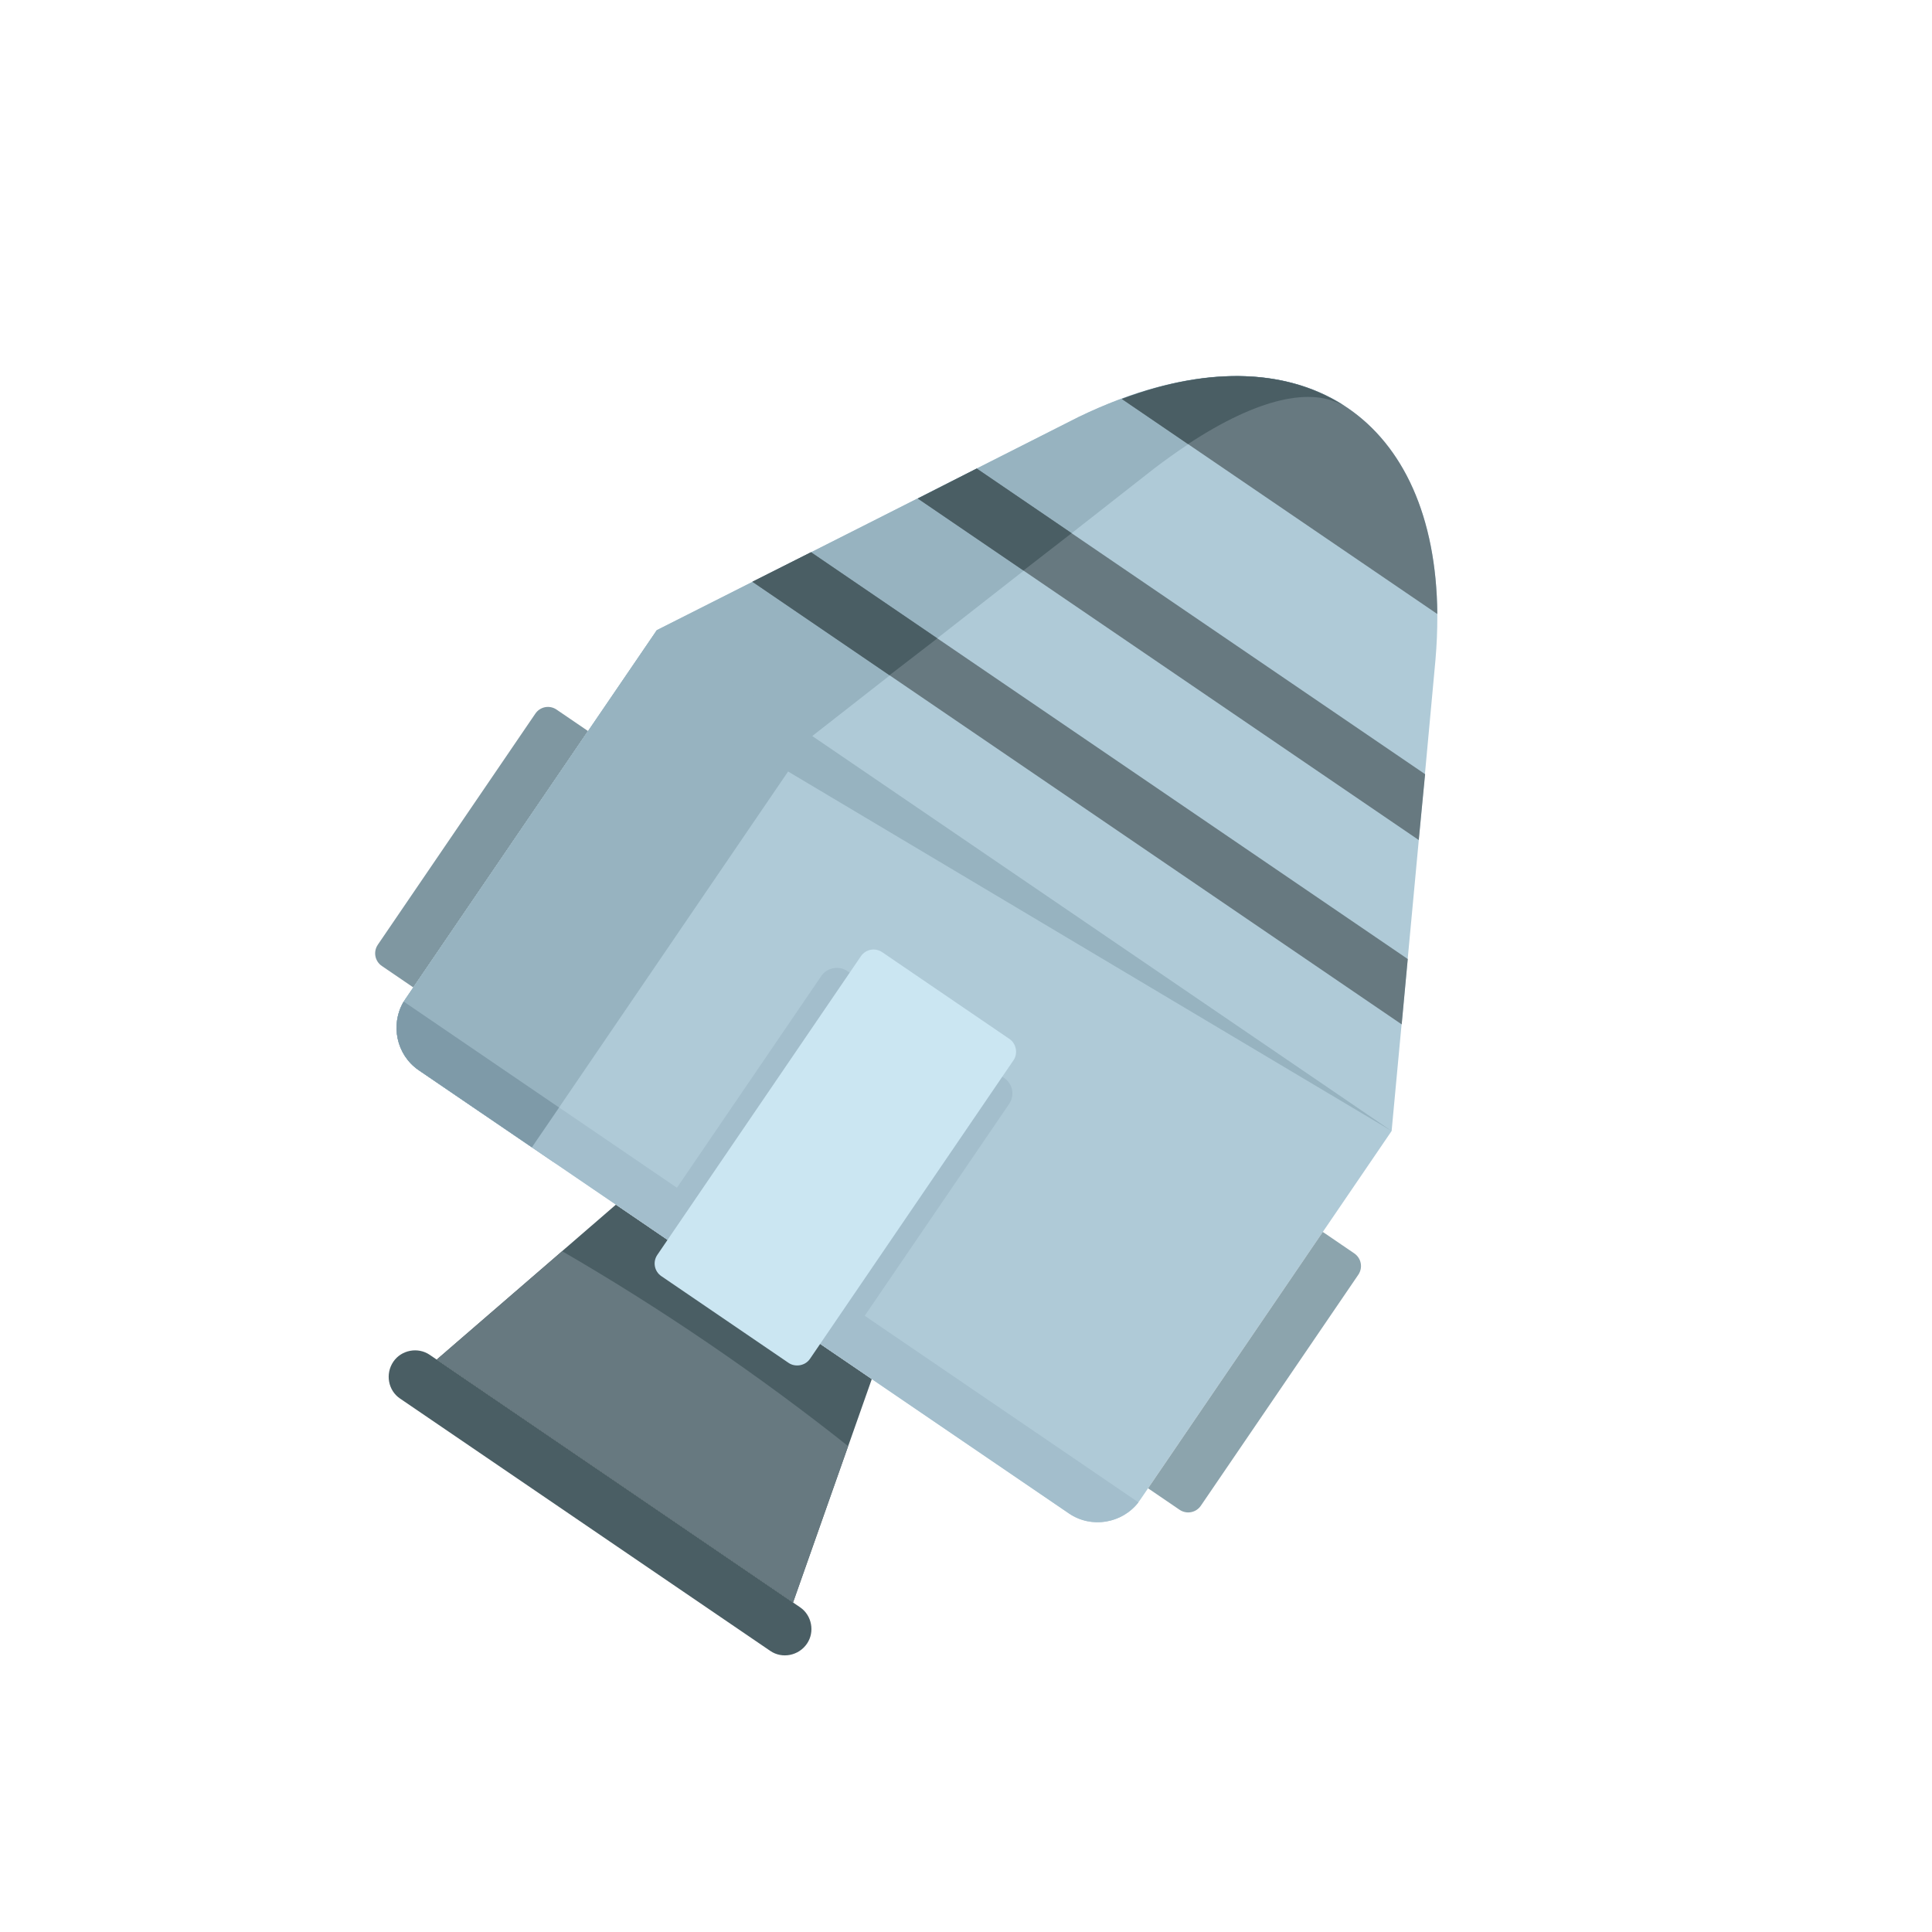
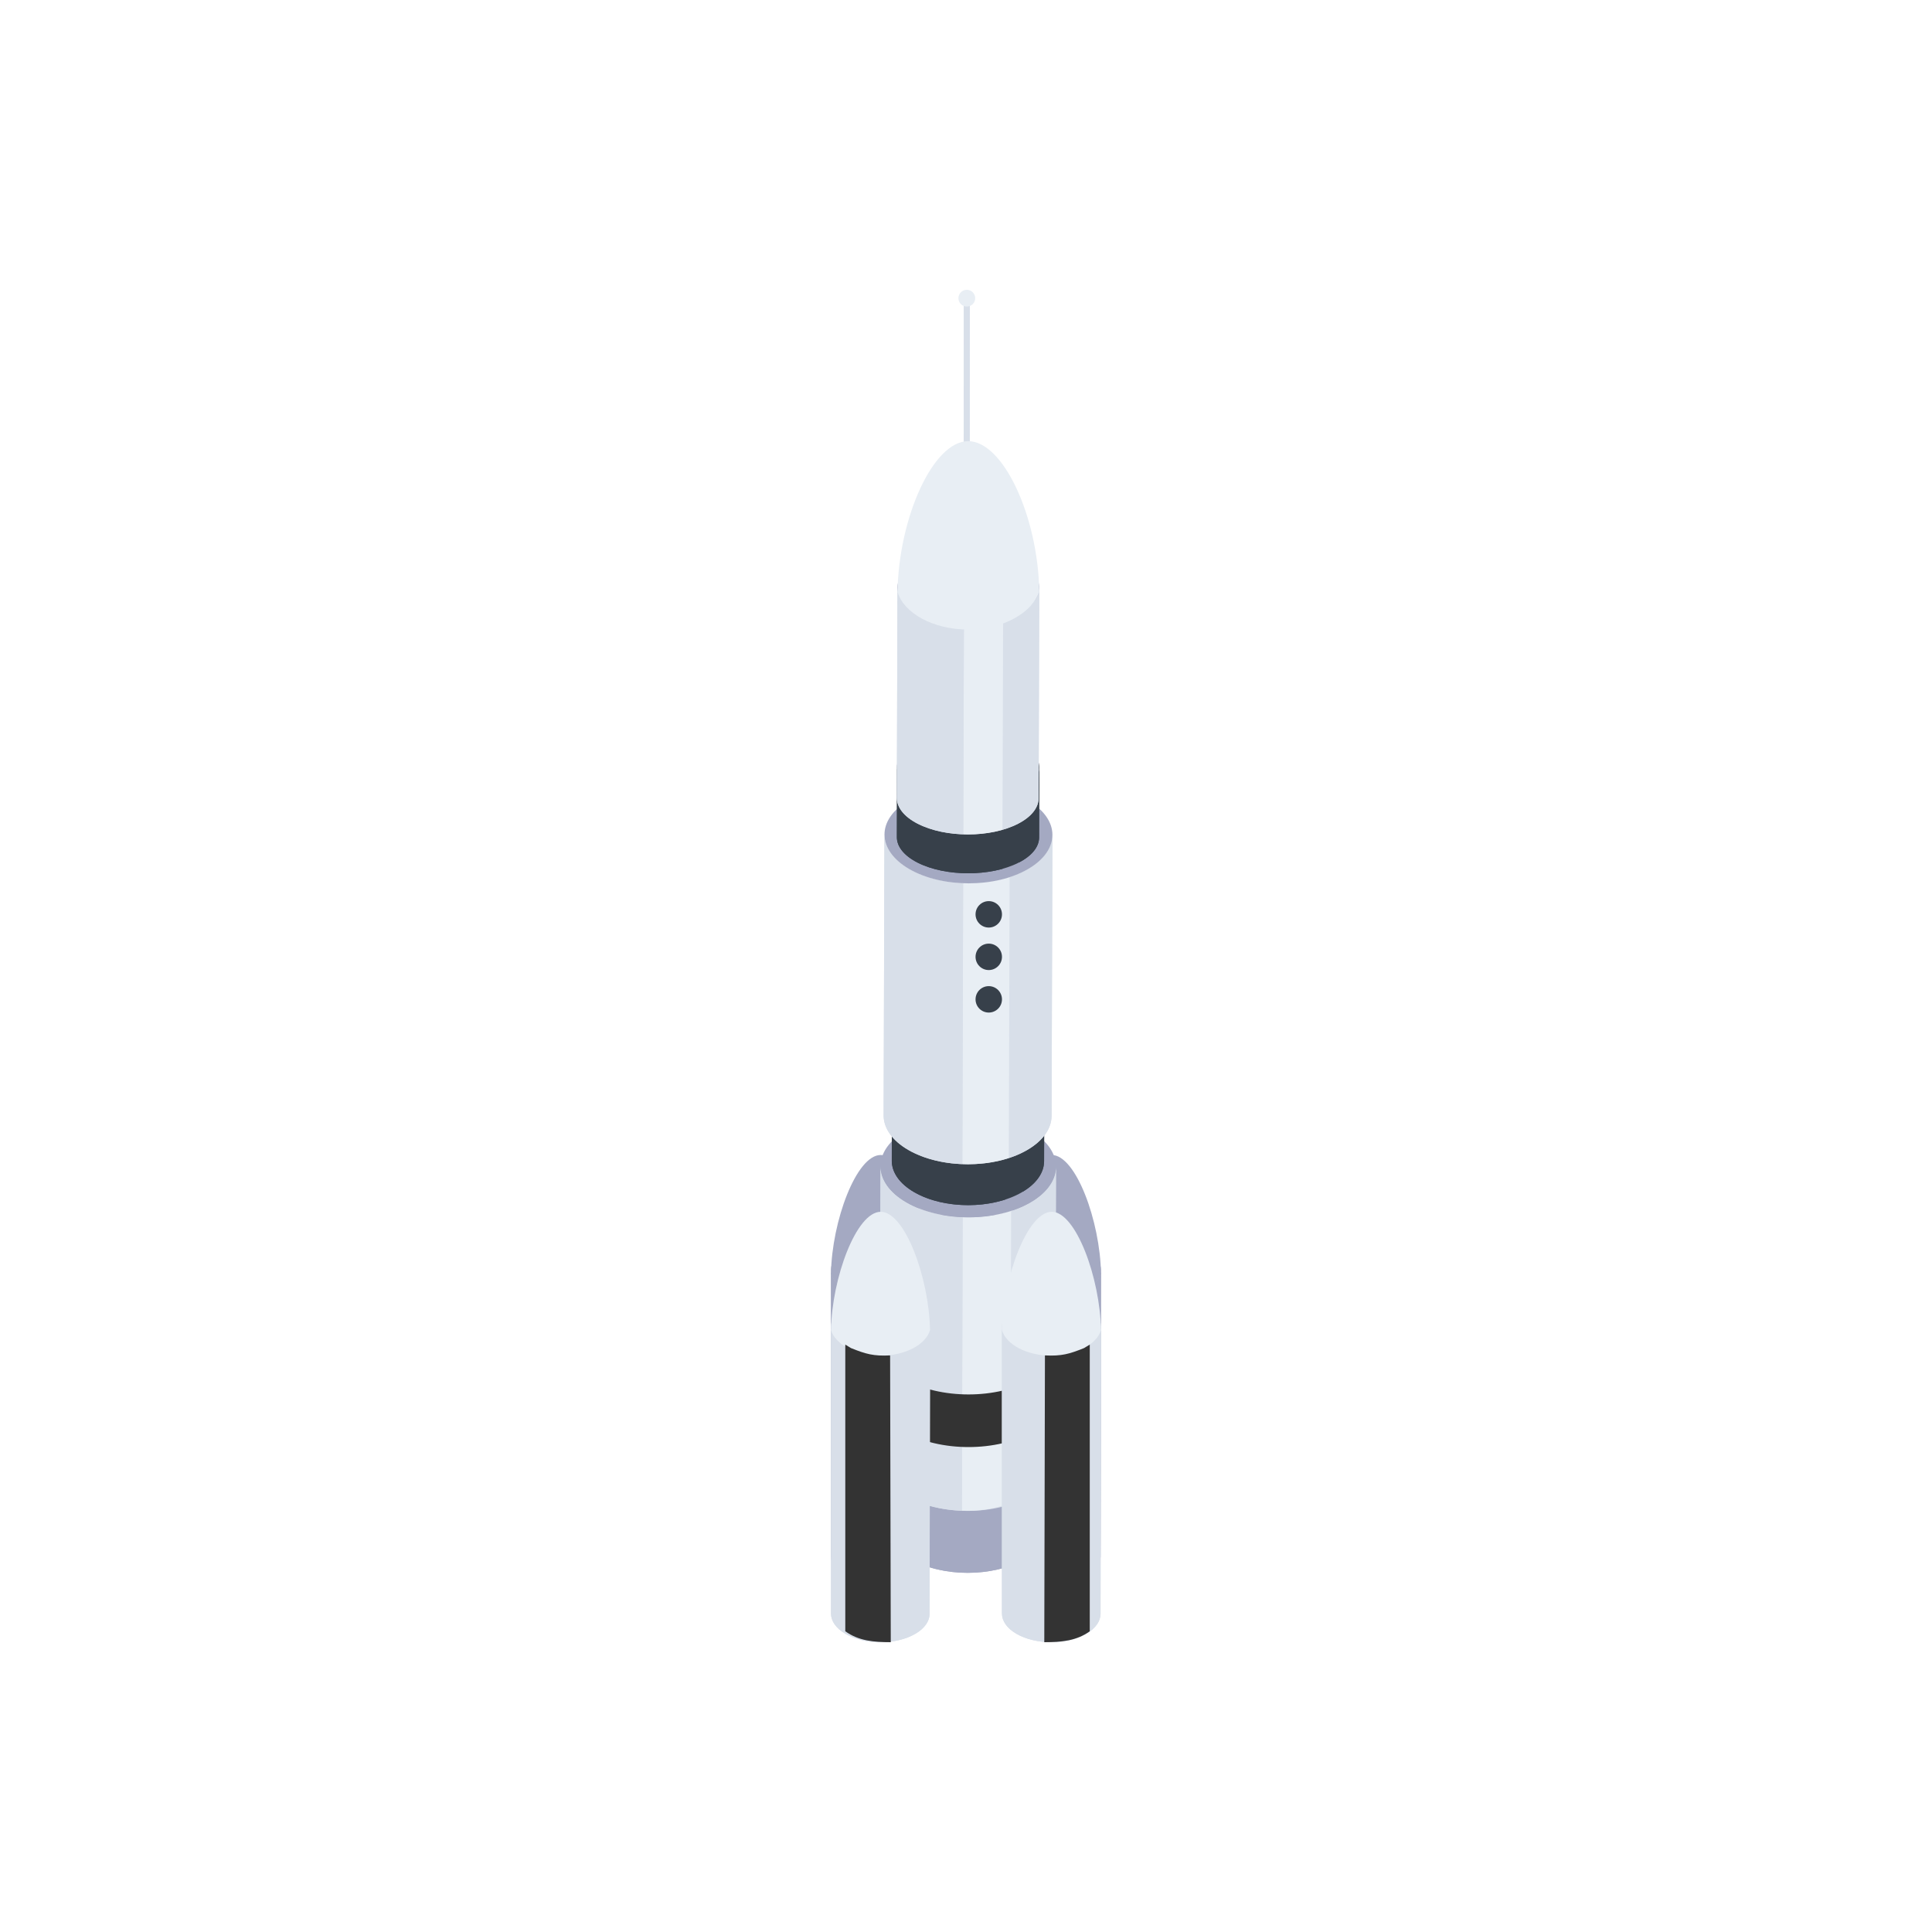
- <svg xmlns="http://www.w3.org/2000/svg" version="1.1" id="Layer_1" x="0px" y="0px" viewBox="0 0 500 500" style="enable-background:new 0 0 500 500;" xml:space="preserve">
+ <svg xmlns="http://www.w3.org/2000/svg" xmlns:xlink="http://www.w3.org/1999/xlink" version="1.1" id="Layer_1" x="0px" y="0px" viewBox="0 0 500 500" style="enable-background:new 0 0 500 500;" xml:space="preserve">
  <style type="text/css">
- 	.st0{fill-rule:evenodd;clip-rule:evenodd;fill:#4A5E64;}
- 	.st1{fill-rule:evenodd;clip-rule:evenodd;fill:#677980;}
- 	.st2{fill-rule:evenodd;clip-rule:evenodd;fill:#7F97A1;}
- 	.st3{fill-rule:evenodd;clip-rule:evenodd;fill:#AFCAD7;}
- 	.st4{fill-rule:evenodd;clip-rule:evenodd;fill:#97B3C0;}
- 	.st5{fill:#677980;}
- 	.st6{fill:#4A5E64;}
- 	.st7{fill-rule:evenodd;clip-rule:evenodd;fill:#A3BECC;}
- 	.st8{fill-rule:evenodd;clip-rule:evenodd;fill:#7E9AA8;}
- 	.st9{fill-rule:evenodd;clip-rule:evenodd;fill:#CBE6F2;}
- 	.st10{fill-rule:evenodd;clip-rule:evenodd;fill:#8CA4AD;}
+ 	.st0{enable-background:new    ;}
+ 	.st1{clip-path:url(#SVGID_2_);enable-background:new    ;}
+ 	.st2{fill:#A4A9C2;}
+ 	.st3{fill-rule:evenodd;clip-rule:evenodd;fill:#A4A9C2;}
+ 	.st4{clip-path:url(#SVGID_4_);enable-background:new    ;}
+ 	.st5{clip-path:url(#SVGID_6_);enable-background:new    ;}
+ 	.st6{fill:#D8DFE9;}
+ 	.st7{fill:#E8EEF4;}
+ 	.st8{clip-path:url(#SVGID_8_);enable-background:new    ;}
+ 	.st9{fill:#37404A;}
+ 	.st10{clip-path:url(#SVGID_10_);enable-background:new    ;}
+ 	.st11{fill:#333333;}
+ 	.st12{clip-path:url(#SVGID_12_);enable-background:new    ;}
+ 	.st13{fill-rule:evenodd;clip-rule:evenodd;fill:#E8EEF4;}
+ 	.st14{clip-path:url(#SVGID_14_);enable-background:new    ;}
+ 	.st15{clip-path:url(#SVGID_16_);enable-background:new    ;}
+ 	.st16{clip-path:url(#SVGID_18_);enable-background:new    ;}
+ 	.st17{fill-rule:evenodd;clip-rule:evenodd;fill:#37404A;}
</style>
  <g>
-     <polygon class="st0" points="192.45,334.29 192.45,334.29 159.4,311.76 113.02,351.86 159.07,383.26 159.07,383.26 205.24,414.73    225.62,356.9  " />
-     <path class="st1" d="M145.49,323.81l-32.47,28.05l46.05,31.39l0,0l46.17,31.48l14.25-40.48c-11.08-8.8-23.27-17.82-36.15-26.6   C170.46,338.87,157.74,330.91,145.49,323.81L145.49,323.81z" />
-     <path class="st2" d="M144.05,183.65l8.14,5.55l-44.81,65.74c-0.17,0.24-0.25,0.36-0.41,0.61l-8.14-5.55   c-1.82-1.24-2.29-3.69-1.04-5.52l40.75-59.78C139.77,182.87,142.23,182.4,144.05,183.65L144.05,183.65z" />
-     <path class="st3" d="M360.15,292.7L360.15,292.7l-65.11,95.51c-4.06,5.95-12.44,7.54-18.39,3.48L108.37,276.97   c-5.95-4.06-7.54-12.44-3.48-18.39L170,163.07c36.33-18.31,72.74-36.73,109.15-55.16c56.82-27.48,97.81,0.11,92.34,62.95   C367.76,211.57,363.92,252.2,360.15,292.7L360.15,292.7z" />
-     <path class="st4" d="M143.97,301.24l-35.6-24.27c-5.95-4.06-7.54-12.44-3.48-18.39L170,163.07   c36.33-18.31,72.74-36.73,109.15-55.16c28.12-13.58,52.35-13.61,69-2.8c-9.69-5.89-26.87-1.05-49.44,16.13   c-29.49,23.15-59.09,46.22-88.49,69.24c-21.7,31.84-43.41,63.67-65.11,95.51C141.05,291.95,140.45,298.83,143.97,301.24   L143.97,301.24z" />
-     <g>
-       <polygon class="st5" points="368.82,200.36 252.78,121.26 237.53,129.02 367.17,217.4   " />
-       <path class="st5" d="M290.33,103.25l81.65,55.66C371.53,108.41,337.58,85.63,290.33,103.25z" />
-       <polygon class="st5" points="364.33,248.2 209.89,142.92 194.72,150.56 362.76,265.11   " />
-     </g>
-     <g>
-       <polygon class="st6" points="237.53,129.02 264.87,147.65 277.33,137.99 252.78,121.26   " />
-       <polygon class="st6" points="194.72,150.56 230.2,174.75 242.58,165.21 209.89,142.92   " />
-       <path class="st6" d="M290.33,103.25l17.13,11.68c18.07-11.89,32.09-14.97,40.48-9.78C333.56,95.7,313.55,94.52,290.33,103.25z" />
-     </g>
-     <path class="st4" d="M360.15,292.7L360.15,292.7L190.67,191.75l-65.77,96.48l-16.52-11.27c-5.95-4.06-7.54-12.44-3.48-18.39   L170,163.07L360.15,292.7z" />
-     <path class="st7" d="M294.63,388.81c-4.26,5.46-12.14,6.85-17.98,2.87L108.37,276.97c-5.83-3.98-7.42-11.82-3.89-17.78   L294.63,388.81z" />
-     <path class="st8" d="M137.65,296.93l-29.28-19.96c-5.83-3.98-7.42-11.82-3.89-17.78l40.22,27.42L137.65,296.93z" />
-     <path class="st7" d="M216.75,350.85l-48.6-33.13l44.4-65.13c1.49-2.19,4.56-2.77,6.74-1.28l40.58,27.67   c2.31,1.57,2.77,4.56,1.28,6.74L216.75,350.85z" />
-     <path class="st9" d="M228.32,246.43l32.93,22.45c1.7,1.16,2.29,3.69,1.04,5.52l-52.68,77.28c-1.24,1.82-3.82,2.2-5.52,1.04   l-32.93-22.45c-1.82-1.24-2.29-3.69-1.04-5.52l52.68-77.28C224.04,245.65,226.5,245.19,228.32,246.43L228.32,246.43z" />
-     <path class="st10" d="M350.48,324.37l-8.14-5.55l-44.81,65.74c-0.17,0.24-0.25,0.36-0.41,0.61l8.14,5.55   c1.82,1.24,4.27,0.78,5.52-1.04l40.75-59.78C352.77,328.07,352.31,325.62,350.48,324.37L350.48,324.37z" />
-     <path class="st0" d="M111.2,350.62l95.87,65.35c3.04,2.07,3.85,6.36,1.78,9.4l0,0c-2.15,3.16-6.44,3.97-9.48,1.9l-95.87-65.35   c-3.04-2.07-3.85-6.36-1.7-9.52l0,0C103.87,349.36,108.16,348.55,111.2,350.62L111.2,350.62z" />
+     <g>
+       <g>
+         <g class="st0">
+           <g class="st0">
+             <defs>
+               <path id="SVGID_1_" class="st0" d="M284.94,328.68l-0.12,74.27c-0.01,1.88-1.24,3.75-3.71,5.19c-4.96,2.89-13.04,2.88-18.04,0        c-2.51-1.45-3.77-3.36-3.77-5.26v-74.27c-0.01,1.9,1.25,3.81,3.77,5.26c5,2.89,13.07,2.89,18.04,0        C283.58,332.43,284.93,330.56,284.94,328.68z" />
+             </defs>
+             <use xlink:href="#SVGID_1_" style="overflow:visible;fill:#A4A9C2;" />
+             <clipPath id="SVGID_2_">
+               <use xlink:href="#SVGID_1_" style="overflow:visible;" />
+             </clipPath>
+             <g class="st1">
+               <path class="st2" d="M284.94,328.68l-0.12,74.27c0,1.26-0.56,2.52-1.67,3.64v-74.27C284.26,331.2,284.94,329.94,284.94,328.68        L284.94,328.68z" />
+               <path class="st2" d="M283.15,332.32v74.27c-0.55,0.55-1.22,1.07-2.04,1.54c-0.85,0.49-1.79,0.9-2.79,1.23V335.1        c1-0.32,1.94-0.73,2.79-1.23C281.92,333.4,282.6,332.88,283.15,332.32L283.15,332.32z" />
+               <path class="st2" d="M278.32,335.1v74.27c-2.18,0.71-4.64,1.01-7.06,0.92v-74.27C273.68,336.11,276.14,335.8,278.32,335.1        L278.32,335.1z" />
+               <path class="st2" d="M271.26,336.02v74.27c-2.24-0.09-4.46-0.51-6.39-1.28v-74.27C266.8,335.5,269.01,335.93,271.26,336.02        L271.26,336.02z" />
+               <path class="st2" d="M264.87,334.73V409c-0.63-0.25-1.23-0.54-1.79-0.86c-2.51-1.45-3.77-3.36-3.77-5.26v-74.27        c-0.01,1.9,1.25,3.81,3.77,5.26C263.64,334.19,264.24,334.48,264.87,334.73L264.87,334.73z" />
+             </g>
+           </g>
+           <g>
+             <path class="st2" d="M281.05,323.42c5.16,2.98,5.18,7.47,0.06,10.45c-4.96,2.89-13.04,2.88-18.04,0       c-5-2.89-5.02-7.56-0.06-10.45C267.98,320.53,276.06,320.53,281.05,323.42z" />
+           </g>
+         </g>
+       </g>
+       <path class="st3" d="M284.94,329.55c-0.24-13.53-6.49-30.63-12.75-30.64c-6.31-0.01-12.64,17.17-12.88,30.64    c1.13,3.75,6.44,6.6,12.82,6.6C278.5,336.14,283.81,333.3,284.94,329.55z" />
+     </g>
+     <path class="st2" d="M240.69,328.68l-0.12,74.27c0,1.26-0.56,2.52-1.67,3.64v-74.27C240.01,331.2,240.69,329.94,240.69,328.68   L240.69,328.68z" />
+     <path class="st2" d="M238.9,332.32v74.27c-0.55,0.55-1.22,1.07-2.04,1.54c-0.85,0.49-1.79,0.9-2.79,1.23V335.1   c1-0.32,1.94-0.73,2.79-1.23C237.68,333.4,238.35,332.88,238.9,332.32L238.9,332.32z" />
+     <path class="st2" d="M234.07,335.1v74.27c-2.18,0.71-4.64,1.01-7.06,0.92v-74.27C229.43,336.11,231.89,335.8,234.07,335.1   L234.07,335.1z" />
+     <path class="st2" d="M227.01,336.02v74.27c-2.24-0.09-4.46-0.51-6.39-1.28v-74.27C222.55,335.5,224.76,335.93,227.01,336.02   L227.01,336.02z" />
+     <path class="st2" d="M215.06,328.61c-0.01,1.9,1.25,3.81,3.77,5.26c0.56,0.32,1.16,0.61,1.79,0.86l0,0V409   c-0.63-0.25-1.23-0.54-1.79-0.86c-2.52-1.45-3.77-3.36-3.77-5.26" />
+     <path class="st2" d="M215.06,328.61c-0.01,1.9,1.25,3.81,3.77,5.26c5,2.89,13.07,2.89,18.04,0c2.47-1.43,3.82-3.31,3.83-5.19   l-0.12,74.27c-0.01,1.88-1.24,3.75-3.71,5.19c-4.96,2.89-13.04,2.88-18.04,0c-2.52-1.45-3.77-3.36-3.77-5.26" />
+     <g>
+       <path class="st2" d="M236.8,323.42c5.16,2.98,5.18,7.47,0.06,10.45c-4.96,2.89-13.04,2.88-18.04,0c-5-2.89-5.02-7.56-0.06-10.45    S231.81,320.53,236.8,323.42z" />
+     </g>
+     <path class="st3" d="M215.06,329.55c1.13,3.75,6.44,6.6,12.82,6.6c6.37,0,11.68-2.84,12.81-6.6c-0.24-13.53-6.49-30.63-12.75-30.64   C221.62,298.89,215.29,316.07,215.06,329.55" />
+     <g>
+       <g class="st0">
+         <g class="st0">
+           <defs>
+             <path id="SVGID_3_" class="st0" d="M271.32,325.68l-0.2,69.41c-0.01,3.06-2.02,6.11-6.03,8.44c-8.08,4.69-21.21,4.69-29.34,0       c-4.09-2.36-6.13-5.46-6.13-8.56l0.2-69.41c-0.01,3.1,2.03,6.2,6.13,8.56c8.13,4.69,21.26,4.69,29.34,0       C269.3,331.79,271.31,328.74,271.32,325.68z" />
+           </defs>
+           <use xlink:href="#SVGID_3_" style="overflow:visible;fill:#A4A9C2;" />
+           <clipPath id="SVGID_4_">
+             <use xlink:href="#SVGID_3_" style="overflow:visible;" />
+           </clipPath>
+           <g class="st4">
+             <path class="st2" d="M271.32,325.68l-0.2,69.41c-0.01,2.05-0.91,4.1-2.72,5.93l0.2-69.41       C270.41,329.78,271.32,327.73,271.32,325.68L271.32,325.68z" />
+             <path class="st2" d="M268.6,331.61l-0.2,69.41c-0.89,0.9-1.99,1.74-3.31,2.51c-1.38,0.8-2.91,1.47-4.54,2l0.2-69.41       c1.63-0.53,3.16-1.19,4.54-2C266.61,333.35,267.72,332.51,268.6,331.61L268.6,331.61z" />
+             <path class="st2" d="M260.75,336.12l-0.2,69.41c-3.54,1.15-7.54,1.65-11.49,1.49l0.2-69.41       C253.21,337.77,257.21,337.27,260.75,336.12L260.75,336.12z" />
+             <path class="st2" d="M249.26,337.61l-0.2,69.41c-3.65-0.14-7.25-0.84-10.39-2.09l0.2-69.41       C242.01,336.78,245.61,337.47,249.26,337.61L249.26,337.61z" />
+             <path class="st2" d="M238.87,335.52l-0.2,69.41c-1.03-0.41-2-0.88-2.92-1.4c-4.09-2.36-6.13-5.46-6.13-8.56l0.2-69.41       c-0.01,3.1,2.03,6.2,6.13,8.56C236.86,334.65,237.84,335.12,238.87,335.52L238.87,335.52z" />
+           </g>
+         </g>
+         <g>
+           <path class="st2" d="M265.2,317.13c8.13,4.69,8.17,12.3,0.1,17s-21.21,4.69-29.34,0c-8.13-4.69-8.17-12.3-0.1-17      C243.93,312.43,257.07,312.43,265.2,317.13z" />
+         </g>
+       </g>
+     </g>
+     <g>
+       <g class="st0">
+         <g class="st0">
+           <defs>
+             <path id="SVGID_5_" class="st0" d="M273.29,301.96l-0.22,75.96c-0.01,3.34-2.21,6.68-6.6,9.24c-8.84,5.14-23.22,5.14-32.11,0       c-4.48-2.58-6.71-5.98-6.7-9.37l0.22-75.96c-0.01,3.39,2.23,6.78,6.7,9.37c8.9,5.14,23.27,5.14,32.11,0       C271.08,308.64,273.28,305.3,273.29,301.96z" />
+           </defs>
+           <use xlink:href="#SVGID_5_" style="overflow:visible;fill:#D8DFE9;" />
+           <clipPath id="SVGID_6_">
+             <use xlink:href="#SVGID_5_" style="overflow:visible;" />
+           </clipPath>
+           <g class="st5">
+             <path class="st6" d="M273.29,301.96l-0.22,75.96c-0.01,2.24-1,4.48-2.97,6.49l0.22-75.96       C272.29,306.44,273.28,304.2,273.29,301.96L273.29,301.96z" />
+             <path class="st6" d="M270.31,308.44l-0.22,75.96c-0.97,0.98-2.18,1.91-3.62,2.75c-1.51,0.88-3.19,1.61-4.97,2.19l0.22-75.96       c1.78-0.58,3.46-1.31,4.97-2.19C268.14,310.35,269.34,309.43,270.31,308.44L270.31,308.44z" />
+             <path class="st7" d="M261.72,294.99l-0.22,93.95c-3.87,1.55-8.25,2.23-12.57,2.02l0.22-93.95       C253.46,297.22,257.84,296.55,261.72,294.99L261.72,294.99z" />
+             <path class="st6" d="M249.15,315.02l-0.22,75.96c-3.99-0.15-7.94-0.92-11.38-2.29l0.22-75.96       C241.21,314.1,245.15,314.86,249.15,315.02L249.15,315.02z" />
+             <path class="st6" d="M237.77,312.73l-0.22,75.96c-1.12-0.45-2.19-0.96-3.19-1.54c-4.48-2.58-6.71-5.98-6.7-9.37l0.22-75.96       c-0.01,3.39,2.23,6.78,6.7,9.37C235.58,311.77,236.65,312.28,237.77,312.73L237.77,312.73z" />
+           </g>
+         </g>
+         <g>
+           <path class="st2" d="M266.59,292.59c8.9,5.14,8.94,13.46,0.1,18.6c-8.84,5.14-23.21,5.14-32.11,0      c-8.9-5.14-8.94-13.46-0.11-18.6C243.31,287.46,257.69,287.46,266.59,292.59z" />
+         </g>
+       </g>
+     </g>
+     <g>
+       <g class="st0">
+         <g class="st0">
+           <defs>
+             <path id="SVGID_7_" class="st0" d="M270.26,278.22l-0.05,22.31c-0.01,2.9-1.92,5.8-5.73,8.02c-7.67,4.46-20.15,4.46-27.87,0       c-3.88-2.24-5.82-5.19-5.82-8.13l0.05-22.31c-0.01,2.94,1.93,5.88,5.82,8.13c7.72,4.46,20.2,4.46,27.87,0       C268.34,284.02,270.25,281.12,270.26,278.22z" />
+           </defs>
+           <use xlink:href="#SVGID_7_" style="overflow:visible;fill:#37404A;" />
+           <clipPath id="SVGID_8_">
+             <use xlink:href="#SVGID_7_" style="overflow:visible;" />
+           </clipPath>
+           <g class="st8">
+             <path class="st9" d="M270.26,278.22l-0.05,22.31c0,0.44-0.05,0.87-0.13,1.3l0.05-22.31       C270.21,279.09,270.26,278.65,270.26,278.22L270.26,278.22z" />
+             <path class="st9" d="M270.13,279.52l-0.05,22.31c-0.48,2.39-2.26,4.71-5.36,6.57l0.05-22.31       C267.86,284.23,269.65,281.91,270.13,279.52L270.13,279.52z" />
+             <path class="st9" d="M260.21,288.13l-0.05,22.31c-3.8,1.23-8.17,1.68-12.39,1.33l0.05-22.31       C252.04,289.81,256.41,289.36,260.21,288.13L260.21,288.13z" />
+             <path class="st9" d="M247.83,289.46l-0.05,22.31c-4.08-0.34-8.02-1.41-11.16-3.23c-3.88-2.24-5.82-5.19-5.82-8.13l0.05-22.31       c-0.01,2.94,1.93,5.88,5.82,8.13C239.81,288.05,243.75,289.12,247.83,289.46L247.83,289.46z" />
+           </g>
+         </g>
+         <g>
+           <path class="st9" d="M264.44,270.09c7.72,4.46,7.76,11.68,0.09,16.14c-7.67,4.46-20.14,4.46-27.87,0      c-7.72-4.46-7.76-11.68-0.09-16.14C244.24,265.63,256.72,265.63,264.44,270.09z" />
+         </g>
+       </g>
+     </g>
+     <g>
+       <g class="st0">
+         <g class="st0">
+           <defs>
+             <path id="SVGID_9_" class="st0" d="M251,77.18l-0.02,38.3c0,0.11-0.08,0.23-0.23,0.32c-0.3,0.18-0.79,0.18-1.1,0       c-0.15-0.09-0.23-0.2-0.23-0.32l0.02-38.3c0,0.12,0.08,0.23,0.23,0.32c0.3,0.18,0.79,0.18,1.1,0       C250.92,77.4,250.99,77.29,251,77.18z" />
+           </defs>
+           <use xlink:href="#SVGID_9_" style="overflow:visible;fill:#D8DFE9;" />
+           <clipPath id="SVGID_10_">
+             <use xlink:href="#SVGID_9_" style="overflow:visible;" />
+           </clipPath>
+           <g class="st10">
+             <path class="st6" d="M251,77.18l-0.02,38.3c0,0.08-0.03,0.15-0.1,0.22l0.02-38.3C250.96,77.33,251,77.25,251,77.18L251,77.18z" />
+             <path class="st6" d="M250.89,77.4l-0.02,38.3c-0.03,0.03-0.07,0.07-0.12,0.09c-0.05,0.03-0.11,0.05-0.17,0.07l0.02-38.3       c0.06-0.02,0.12-0.04,0.17-0.07C250.82,77.46,250.86,77.43,250.89,77.4L250.89,77.4z" />
+             <path class="st6" d="M250.6,77.57l-0.02,38.3c-0.13,0.04-0.28,0.06-0.43,0.06l0.02-38.3C250.32,77.63,250.47,77.61,250.6,77.57       L250.6,77.57z" />
+             <path class="st6" d="M250.17,77.62l-0.02,38.3c-0.14-0.01-0.27-0.03-0.39-0.08l0.02-38.3       C249.9,77.59,250.04,77.62,250.17,77.62L250.17,77.62z" />
+             <path class="st6" d="M249.78,77.54l-0.02,38.3c-0.04-0.02-0.07-0.03-0.11-0.05c-0.15-0.09-0.23-0.2-0.23-0.32l0.02-38.3       c0,0.12,0.08,0.23,0.23,0.32C249.71,77.51,249.74,77.53,249.78,77.54L249.78,77.54z" />
+           </g>
+         </g>
+         <g>
+           <path class="st6" d="M250.77,76.86c0.3,0.18,0.31,0.46,0,0.63s-0.79,0.18-1.1,0c-0.3-0.18-0.31-0.46,0-0.63      C249.97,76.68,250.46,76.68,250.77,76.86z" />
+         </g>
+       </g>
+     </g>
+     <path class="st7" d="M252.38,77.17c0-1.2-0.97-2.17-2.17-2.17c-1.2,0-2.17,0.97-2.17,2.17c0,1.2,0.97,2.17,2.17,2.17   C251.41,79.34,252.38,78.37,252.38,77.17z" />
+     <path class="st11" d="M270.95,354.11c-0.99,0.99-2.22,1.93-3.69,2.78c-9.15,5.32-24.04,5.32-33.25,0c-1.51-0.87-2.78-1.84-3.8-2.86   c-1.13-1.14-1.96-2.35-2.48-3.59l-0.02,7.22l-0.02,6.3c0.97,2.4,3.08,4.68,6.31,6.55c9.21,5.32,24.1,5.32,33.25,0   c2.83-1.64,4.78-3.61,5.85-5.69l0.02-7.76l0.02-5.94C272.63,352.16,271.9,353.16,270.95,354.11z" />
+     <g>
+       <g>
+         <g class="st0">
+           <g class="st0">
+             <defs>
+               <path id="SVGID_11_" class="st0" d="M284.94,343.38l-0.12,74.27c-0.01,1.88-1.24,3.75-3.71,5.19        c-4.96,2.89-13.04,2.88-18.04,0c-2.51-1.45-3.77-3.36-3.77-5.26v-74.27c-0.01,1.9,1.25,3.81,3.77,5.26        c5,2.89,13.07,2.89,18.04,0C283.58,347.14,284.93,345.26,284.94,343.38z" />
+             </defs>
+             <use xlink:href="#SVGID_11_" style="overflow:visible;fill:#D8DFE9;" />
+             <clipPath id="SVGID_12_">
+               <use xlink:href="#SVGID_11_" style="overflow:visible;" />
+             </clipPath>
+             <g class="st12">
+               <path class="st6" d="M284.94,343.38l-0.12,74.27c0,1.26-0.56,2.52-1.67,3.64v-74.27C284.26,345.9,284.94,344.64,284.94,343.38        L284.94,343.38z" />
+               <path class="st6" d="M283.15,347.03v74.27c-0.55,0.55-1.22,1.07-2.04,1.54c-0.85,0.49-1.79,0.9-2.79,1.23V349.8        c1-0.32,1.94-0.73,2.79-1.23C281.92,348.1,282.6,347.58,283.15,347.03L283.15,347.03z" />
+               <path class="st6" d="M278.32,349.8v74.27c-2.18,0.71-4.64,1.01-7.06,0.92v-74.27C273.68,350.81,276.14,350.5,278.32,349.8        L278.32,349.8z" />
+               <path class="st6" d="M271.26,350.72v74.27c-2.24-0.09-4.46-0.51-6.39-1.28v-74.27C266.8,350.2,269.01,350.63,271.26,350.72        L271.26,350.72z" />
+               <path class="st6" d="M264.87,349.43v74.27c-0.63-0.25-1.23-0.54-1.79-0.86c-2.51-1.45-3.77-3.36-3.77-5.26v-74.27        c-0.01,1.9,1.25,3.81,3.77,5.26C263.64,348.89,264.24,349.18,264.87,349.43L264.87,349.43z" />
+             </g>
+           </g>
+           <g>
+             <path class="st6" d="M281.05,338.12c5.16,2.98,5.18,7.47,0.06,10.45c-4.96,2.89-13.04,2.88-18.04,0       c-5-2.89-5.02-7.56-0.06-10.45C267.98,335.24,276.06,335.24,281.05,338.12z" />
+           </g>
+         </g>
+       </g>
+       <path class="st13" d="M284.94,344.25c-0.24-13.53-6.49-30.63-12.75-30.64c-6.31-0.01-12.64,17.17-12.88,30.64    c1.13,3.76,6.44,6.6,12.82,6.6C278.5,350.84,283.81,348,284.94,344.25z" />
+     </g>
+     <path class="st6" d="M240.69,343.38l-0.12,74.27c0,1.26-0.56,2.52-1.67,3.64v-74.27C240.01,345.9,240.69,344.64,240.69,343.38   L240.69,343.38z" />
+     <path class="st6" d="M238.9,347.03v74.27c-0.55,0.55-1.22,1.07-2.04,1.54c-0.85,0.49-1.79,0.9-2.79,1.23V349.8   c1-0.32,1.94-0.73,2.79-1.23C237.68,348.1,238.35,347.58,238.9,347.03L238.9,347.03z" />
+     <path class="st6" d="M234.07,349.8v74.27c-2.18,0.71-4.64,1.01-7.06,0.92v-74.27C229.43,350.81,231.89,350.5,234.07,349.8   L234.07,349.8z" />
+     <path class="st6" d="M227.01,350.72v74.27c-2.24-0.09-4.46-0.51-6.39-1.28v-74.27C222.55,350.2,224.76,350.63,227.01,350.72   L227.01,350.72z" />
+     <path class="st6" d="M215.06,343.31c-0.01,1.9,1.25,3.81,3.77,5.26c0.56,0.32,1.16,0.61,1.79,0.86l0,0v74.27   c-0.63-0.25-1.23-0.54-1.79-0.86c-2.52-1.45-3.77-3.36-3.77-5.26" />
+     <path class="st6" d="M215.06,343.31c-0.01,1.9,1.25,3.81,3.77,5.26c5,2.89,13.07,2.89,18.04,0c2.47-1.43,3.82-3.31,3.83-5.19   l-0.12,74.27c-0.01,1.88-1.24,3.75-3.71,5.19c-4.96,2.89-13.04,2.88-18.04,0c-2.52-1.45-3.77-3.36-3.77-5.26" />
+     <g>
+       <path class="st6" d="M236.8,338.12c5.16,2.98,5.18,7.47,0.06,10.45c-4.96,2.89-13.04,2.88-18.04,0c-5-2.89-5.02-7.56-0.06-10.45    S231.81,335.24,236.8,338.12z" />
+     </g>
+     <path class="st13" d="M215.06,344.25c1.13,3.76,6.44,6.6,12.82,6.6c6.37,0,11.68-2.84,12.81-6.6   c-0.24-13.53-6.49-30.63-12.75-30.64C221.62,313.59,215.29,330.77,215.06,344.25" />
+     <g>
+       <g class="st0">
+         <g>
+           <g class="st0">
+             <g class="st0">
+               <defs>
+                 <path id="SVGID_13_" class="st0" d="M272.36,216.08l-0.21,72.7c-0.01,3.2-2.11,6.4-6.32,8.84c-8.46,4.92-22.22,4.92-30.73,0         c-4.29-2.47-6.43-5.72-6.42-8.96l0.21-72.7c-0.01,3.24,2.13,6.49,6.42,8.96c8.52,4.92,22.27,4.92,30.73,0         C270.25,222.48,272.36,219.28,272.36,216.08z" />
+               </defs>
+               <use xlink:href="#SVGID_13_" style="overflow:visible;fill:#D8DFE9;" />
+               <clipPath id="SVGID_14_">
+                 <use xlink:href="#SVGID_13_" style="overflow:visible;" />
+               </clipPath>
+               <g class="st14">
+                 <path class="st6" d="M272.36,216.08l-0.21,72.7c-0.01,2.15-0.95,4.29-2.85,6.21l0.21-72.7         C271.41,220.37,272.36,218.23,272.36,216.08L272.36,216.08z" />
+                 <path class="st6" d="M269.52,222.29l-0.21,72.7c-0.93,0.94-2.08,1.83-3.47,2.63c-1.45,0.84-3.05,1.54-4.76,2.09l0.21-72.7         c1.71-0.55,3.31-1.25,4.76-2.09C267.43,224.12,268.59,223.23,269.52,222.29L269.52,222.29z" />
+                 <path class="st7" d="M261.29,227.01l-0.21,72.7c-3.71,1.2-7.9,1.72-12.03,1.57l0.21-72.7         C253.39,228.74,257.58,228.22,261.29,227.01L261.29,227.01z" />
+                 <path class="st6" d="M249.26,228.58l-0.21,72.7c-3.82-0.15-7.6-0.88-10.89-2.19l0.21-72.7         C241.66,227.7,245.43,228.43,249.26,228.58L249.26,228.58z" />
+                 <path class="st6" d="M238.37,226.39l-0.21,72.7c-1.07-0.43-2.1-0.92-3.05-1.47c-4.29-2.47-6.43-5.72-6.42-8.96l0.21-72.7         c-0.01,3.24,2.13,6.49,6.42,8.96C236.27,225.47,237.3,225.96,238.37,226.39L238.37,226.39z" />
+               </g>
+             </g>
+             <g>
+               <path class="st2" d="M265.95,207.12c8.52,4.92,8.56,12.89,0.1,17.8c-8.46,4.92-22.22,4.92-30.73,0        c-8.51-4.92-8.56-12.89-0.1-17.8C243.67,202.2,257.43,202.2,265.95,207.12z" />
+             </g>
+           </g>
+           <g>
+             <g class="st0">
+               <g class="st0">
+                 <defs>
+                   <path id="SVGID_15_" class="st0" d="M268.96,198.57l-0.04,18.18c-0.01,2.36-1.79,4.73-5.35,6.53          c-7.16,3.63-18.82,3.63-26.03,0c-3.63-1.83-5.44-4.23-5.43-6.62l0.04-18.18c-0.01,2.39,1.8,4.79,5.43,6.62          c7.21,3.63,18.87,3.63,26.03,0C267.17,203.3,268.95,200.93,268.96,198.57z" />
+                 </defs>
+                 <use xlink:href="#SVGID_15_" style="overflow:visible;fill:#37404A;" />
+                 <clipPath id="SVGID_16_">
+                   <use xlink:href="#SVGID_15_" style="overflow:visible;" />
+                 </clipPath>
+                 <g class="st15">
+                   <path class="st9" d="M268.96,198.57l-0.04,18.18c0,0.35-0.04,0.71-0.12,1.06l0.04-18.18          C268.92,199.28,268.96,198.92,268.96,198.57L268.96,198.57z" />
+                   <path class="st9" d="M268.84,199.63l-0.04,18.18c-0.45,1.95-2.11,3.84-5,5.35l0.04-18.18          C266.72,203.47,268.39,201.58,268.84,199.63L268.84,199.63z" />
+                   <path class="st9" d="M259.58,206.65l-0.04,18.18c-3.55,1.01-7.63,1.37-11.57,1.08l0.04-18.18          C251.94,208.01,256.02,207.65,259.58,206.65L259.58,206.65z" />
+                   <path class="st9" d="M248,207.73l-0.04,18.18c-3.81-0.27-7.49-1.15-10.43-2.63c-3.63-1.83-5.44-4.23-5.43-6.62l0.04-18.18          c-0.01,2.39,1.8,4.79,5.43,6.62C240.52,206.58,244.19,207.46,248,207.73L248,207.73z" />
+                 </g>
+               </g>
+               <g>
+                 <path class="st9" d="M263.52,191.95c7.21,3.63,7.25,9.52,0.08,13.15c-7.16,3.63-18.82,3.63-26.03,0         c-7.21-3.63-7.25-9.52-0.08-13.15C244.66,188.32,256.31,188.32,263.52,191.95z" />
+               </g>
+             </g>
+           </g>
+         </g>
+         <g class="st0">
+           <defs>
+             <path id="SVGID_17_" class="st0" d="M268.96,152.11l-0.17,54.46c-0.01,2.4-1.78,4.79-5.33,6.62c-7.14,3.68-18.75,3.68-25.94,0       c-3.62-1.85-5.42-4.29-5.42-6.71l0.17-54.46c-0.01,2.43,1.8,4.86,5.42,6.71c7.19,3.68,18.8,3.68,25.94,0       C267.18,156.9,268.95,154.51,268.96,152.11z" />
+           </defs>
+           <use xlink:href="#SVGID_17_" style="overflow:visible;fill:#D8DFE9;" />
+           <clipPath id="SVGID_18_">
+             <use xlink:href="#SVGID_17_" style="overflow:visible;" />
+           </clipPath>
+           <g class="st16">
+             <path class="st6" d="M268.96,152.11l-0.17,54.46c-0.01,1.61-0.81,3.22-2.4,4.65l0.17-54.46       C268.15,155.33,268.95,153.72,268.96,152.11L268.96,152.11z" />
+             <path class="st6" d="M266.56,156.76l-0.17,54.46c-0.78,0.7-1.76,1.37-2.93,1.97c-1.22,0.63-2.58,1.15-4.02,1.57l0.17-54.46       c1.44-0.41,2.79-0.94,4.02-1.57C264.8,158.13,265.77,157.47,266.56,156.76L266.56,156.76z" />
+             <path class="st7" d="M259.61,160.3l-0.17,54.46c-3.13,0.9-6.67,1.29-10.16,1.17l0.17-54.46       C252.94,161.59,256.48,161.2,259.61,160.3L259.61,160.3z" />
+             <path class="st6" d="M249.46,161.47l-0.17,54.46c-3.23-0.11-6.41-0.66-9.19-1.64l0.17-54.46       C243.04,160.82,246.23,161.36,249.46,161.47L249.46,161.47z" />
+             <path class="st6" d="M240.27,159.83l-0.17,54.46c-0.91-0.32-1.77-0.69-2.58-1.1c-3.62-1.85-5.42-4.29-5.42-6.71l0.17-54.46       c-0.01,2.43,1.8,4.86,5.42,6.71C238.5,159.15,239.36,159.51,240.27,159.83L240.27,159.83z" />
+           </g>
+         </g>
+         <g>
+           <path class="st2" d="M263.54,145.4c7.19,3.68,7.22,9.65,0.08,13.34c-7.14,3.68-18.75,3.68-25.94,0      c-7.19-3.68-7.23-9.65-0.09-13.34C244.74,141.71,256.36,141.71,263.54,145.4z" />
+         </g>
+       </g>
+     </g>
+     <path class="st13" d="M268.96,153.03c-0.35-19.53-9.39-38.91-18.43-38.86c-9.05,0.05-17.92,19.72-18.26,39.04   c1.63,5.4,9.09,9.71,18.26,9.71C259.7,162.92,267.33,158.43,268.96,153.03z" />
+     <circle class="st17" cx="255.89" cy="236.63" r="3.42" />
+     <circle class="st17" cx="255.89" cy="247.63" r="3.42" />
+     <path class="st17" d="M259.31,258.63c0,1.89-1.53,3.42-3.42,3.42s-3.42-1.53-3.42-3.42s1.53-3.42,3.42-3.42   S259.31,256.75,259.31,258.63z" />
  </g>
+   <path class="st11" d="M282.03,347.98v74.19c-3.48,2.51-7.43,2.82-11.77,2.83l0.17-74.22c4.32,0.21,6.26-0.35,10.13-1.9  L282.03,347.98z" />
+   <path class="st11" d="M218.76,347.98v74.19c3.48,2.51,7.43,2.82,11.77,2.83l-0.17-74.22c-4.32,0.21-6.26-0.35-10.13-1.9  L218.76,347.98z" />
</svg>
